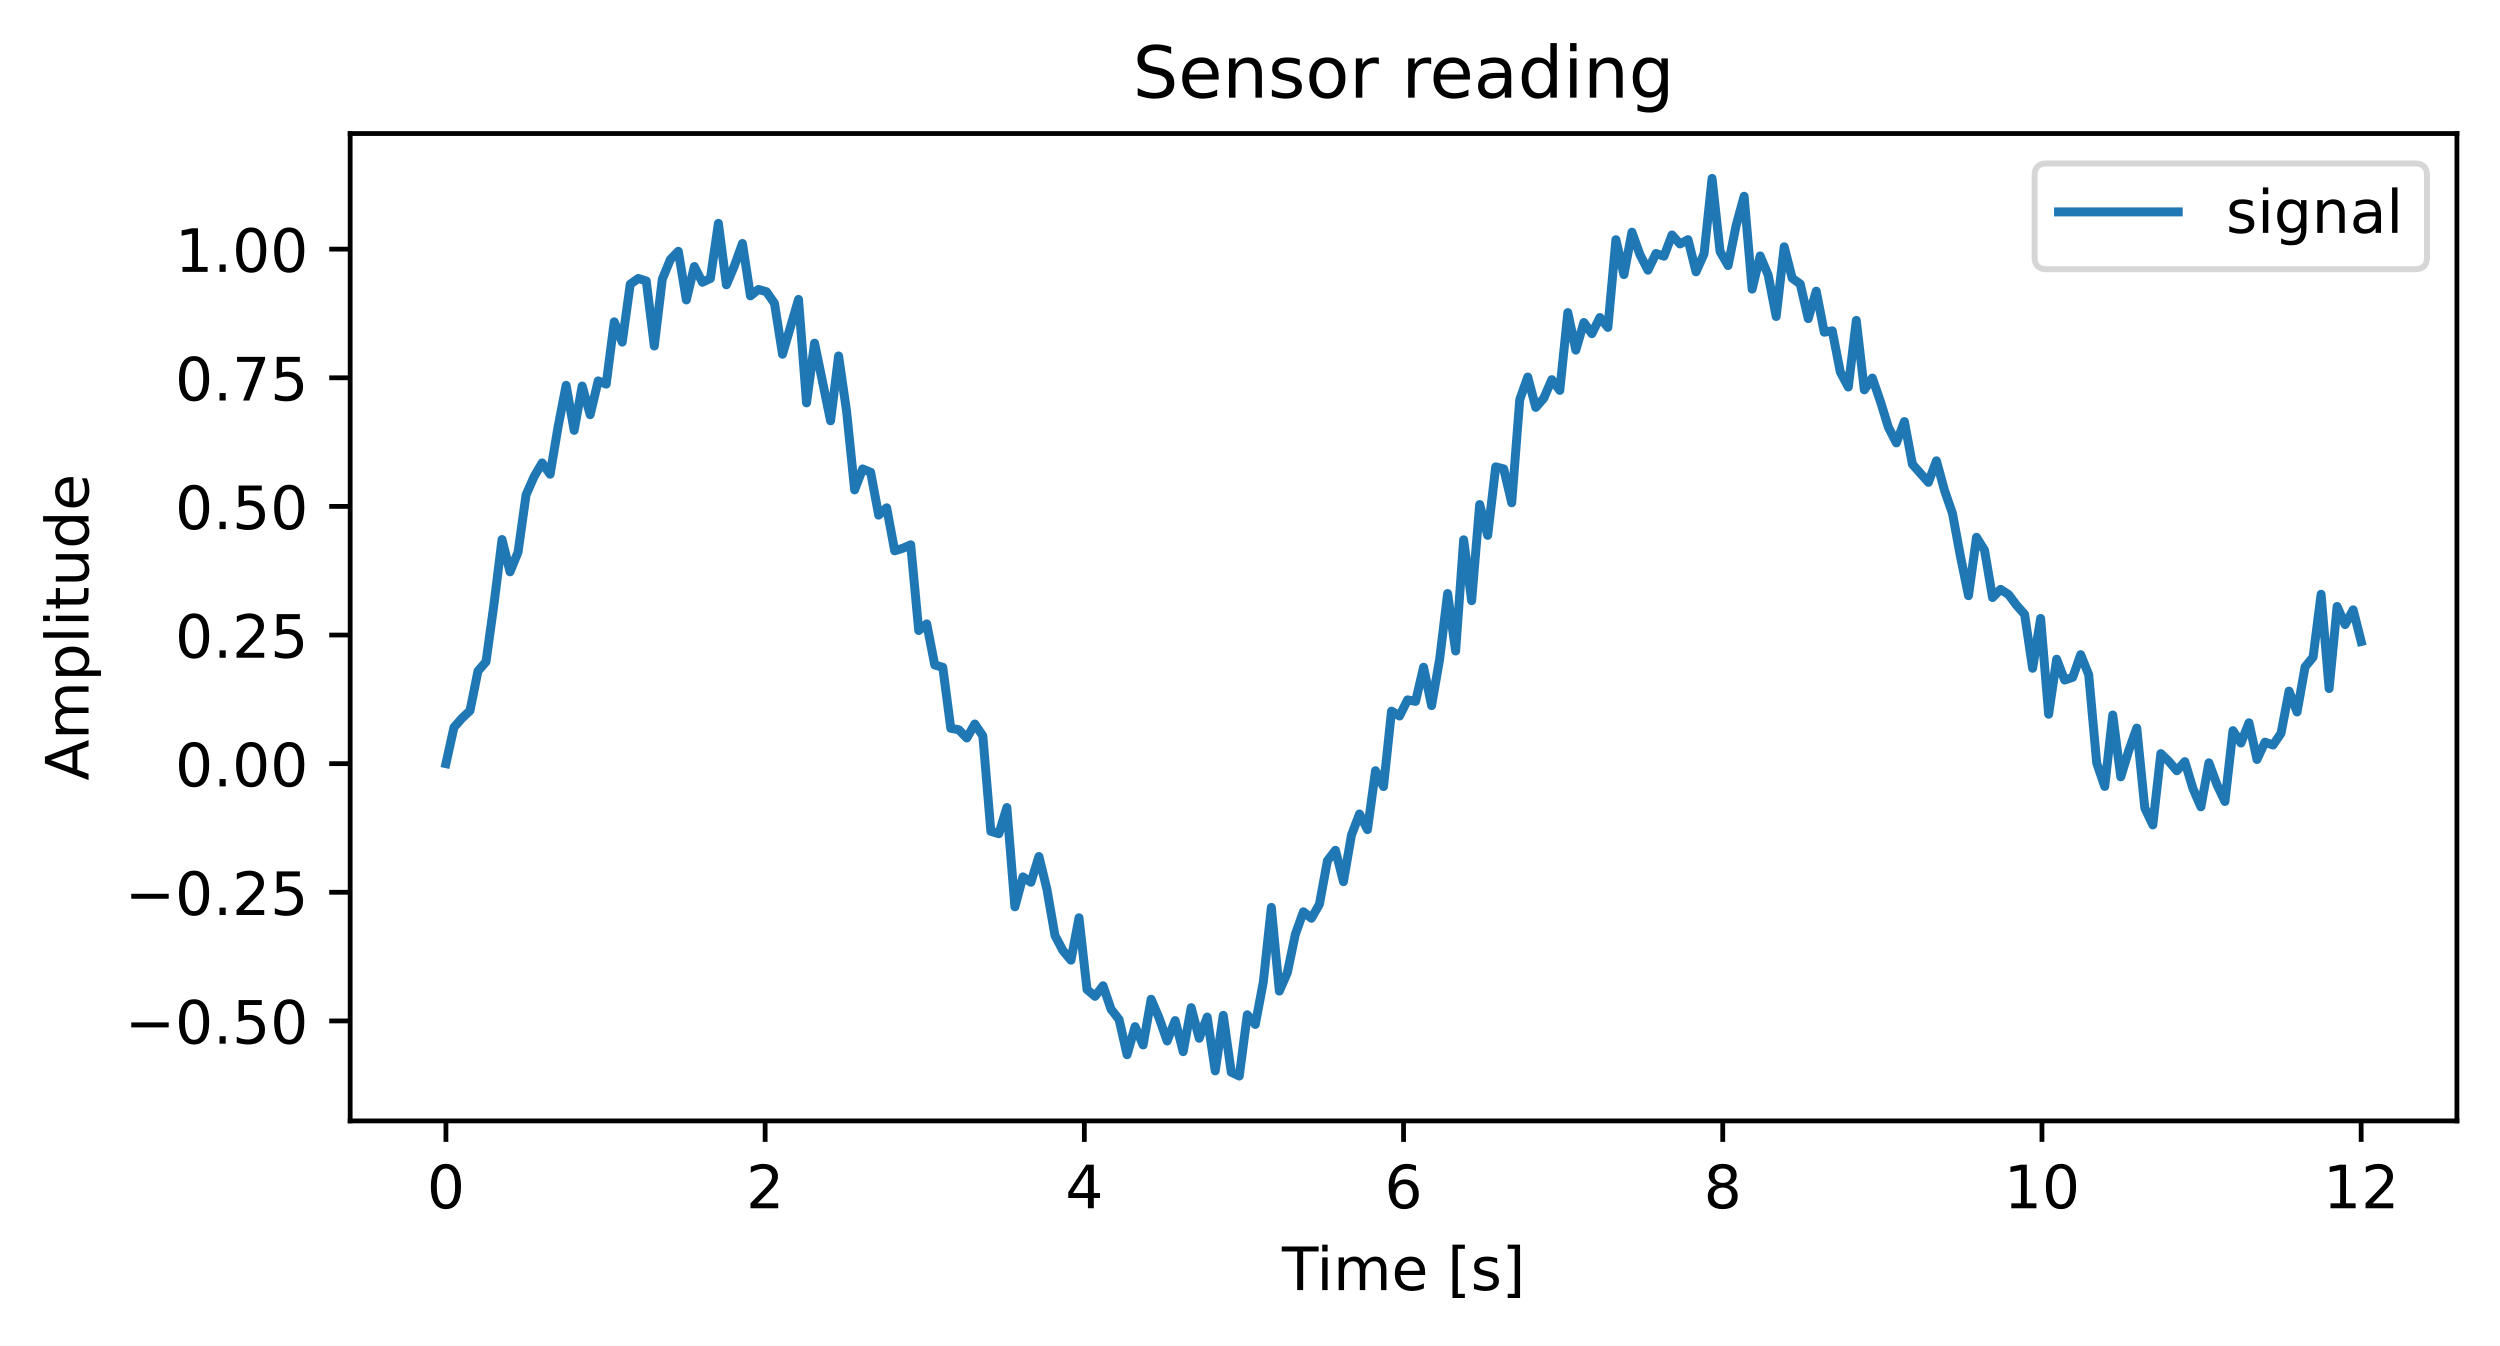
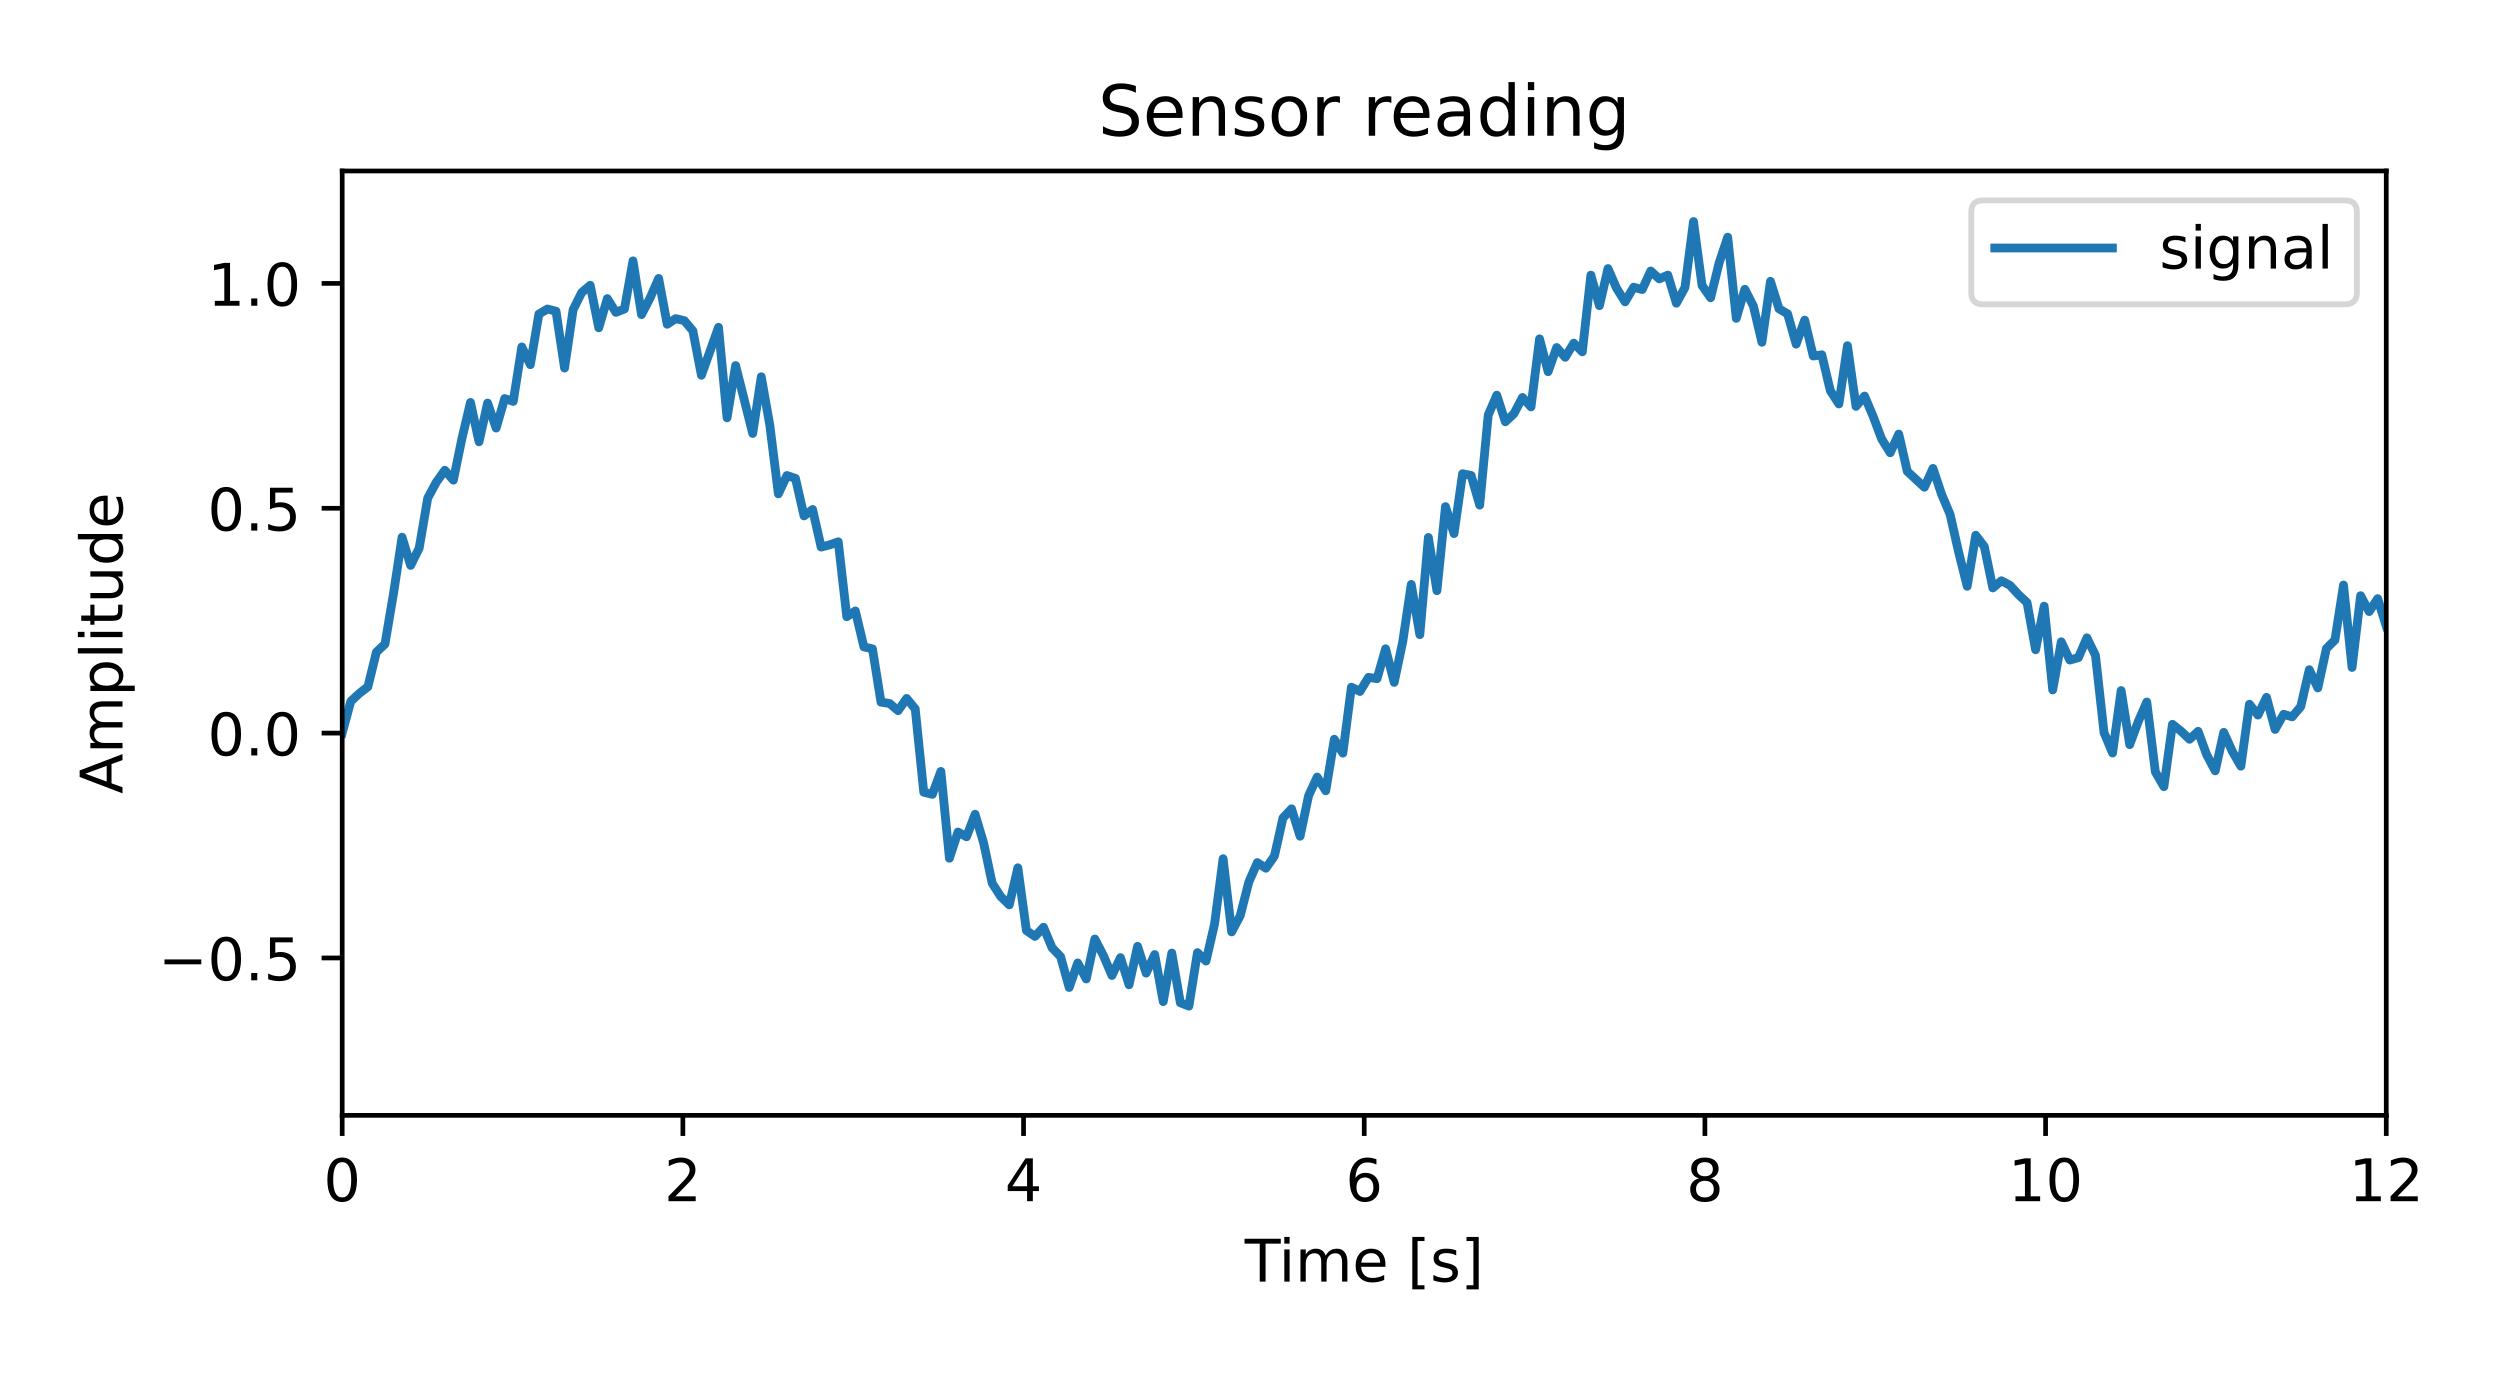
- <svg xmlns="http://www.w3.org/2000/svg" xmlns:xlink="http://www.w3.org/1999/xlink" width="417.82pt" height="224.893pt" viewBox="0 0 417.82 224.893" version="1.1">
+ <svg xmlns="http://www.w3.org/2000/svg" xmlns:xlink="http://www.w3.org/1999/xlink" width="425.197pt" height="233.858pt" viewBox="0 0 425.197 233.858" version="1.1">
  <defs>
    <style type="text/css">*{stroke-linejoin: round; stroke-linecap: butt}</style>
  </defs>
  <g id="figure_1">
    <g id="patch_1">
-       <path d="M 0 224.893  L 417.82 224.893  L 417.82 0  L 0 0  z " style="fill: #ffffff" />
+       <path d="M 0 233.858  L 425.197 233.858  L 425.197 0  L 0 0  z " style="fill: #ffffff" />
    </g>
    <g id="axes_1">
      <g id="patch_2">
-         <path d="M 58.523 187.336  L 410.62 187.336  L 410.62 22.318  L 58.523 22.318  z " style="fill: #ffffff" />
+         <path d="M 58.2 189.698  L 405.852 189.698  L 405.852 29.08  L 58.2 29.08  z " style="fill: #ffffff" />
      </g>
      <g id="matplotlib.axis_1">
        <g id="xtick_1">
          <g id="line2d_1">
            <defs>
-               <path id="mcc56066835" d="M 0 0  L 0 3.5  " style="stroke: #000000; stroke-width: 0.8" />
-             </defs>
-             <g>
-               <use xlink:href="#mcc56066835" x="74.528" y="187.336" style="stroke: #000000; stroke-width: 0.8" />
+               <path id="m2d166e89b3" d="M 0 0  L 0 3.5  " style="stroke: #000000; stroke-width: 0.8" />
+             </defs>
+             <g>
+               <use xlink:href="#m2d166e89b3" x="58.2" y="189.698" style="stroke: #000000; stroke-width: 0.8" />
            </g>
          </g>
          <g id="text_1">
-             <g transform="translate(71.34659 201.9348) scale(0.1 -0.1)">
+             <g transform="translate(55.01875 204.2967) scale(0.1 -0.1)">
              <defs>
                <path id="DejaVuSans-30" d="M 2034 4250  Q 1547 4250 1301 3770  Q 1056 3291 1056 2328  Q 1056 1369 1301 889  Q 1547 409 2034 409  Q 2525 409 2770 889  Q 3016 1369 3016 2328  Q 3016 3291 2770 3770  Q 2525 4250 2034 4250  z M 2034 4750  Q 2819 4750 3233 4129  Q 3647 3509 3647 2328  Q 3647 1150 3233 529  Q 2819 -91 2034 -91  Q 1250 -91 836 529  Q 422 1150 422 2328  Q 422 3509 836 4129  Q 1250 4750 2034 4750  z " transform="scale(0.015625)" />
              </defs>
              <use xlink:href="#DejaVuSans-30" />
            </g>
          </g>
        </g>
        <g id="xtick_2">
          <g id="line2d_2">
            <g>
-               <use xlink:href="#mcc56066835" x="127.876" y="187.336" style="stroke: #000000; stroke-width: 0.8" />
+               <use xlink:href="#m2d166e89b3" x="116.142" y="189.698" style="stroke: #000000; stroke-width: 0.8" />
            </g>
          </g>
          <g id="text_2">
-             <g transform="translate(124.6946 201.9348) scale(0.1 -0.1)">
+             <g transform="translate(112.9607 204.2967) scale(0.1 -0.1)">
              <defs>
                <path id="DejaVuSans-32" d="M 1228 531  L 3431 531  L 3431 0  L 469 0  L 469 531  Q 828 903 1448 1529  Q 2069 2156 2228 2338  Q 2531 2678 2651 2914  Q 2772 3150 2772 3378  Q 2772 3750 2511 3984  Q 2250 4219 1831 4219  Q 1534 4219 1204 4116  Q 875 4013 500 3803  L 500 4441  Q 881 4594 1212 4672  Q 1544 4750 1819 4750  Q 2544 4750 2975 4387  Q 3406 4025 3406 3419  Q 3406 3131 3298 2873  Q 3191 2616 2906 2266  Q 2828 2175 2409 1742  Q 1991 1309 1228 531  z " transform="scale(0.015625)" />
              </defs>
              <use xlink:href="#DejaVuSans-32" />
            </g>
          </g>
        </g>
        <g id="xtick_3">
          <g id="line2d_3">
            <g>
-               <use xlink:href="#mcc56066835" x="181.224" y="187.336" style="stroke: #000000; stroke-width: 0.8" />
+               <use xlink:href="#m2d166e89b3" x="174.084" y="189.698" style="stroke: #000000; stroke-width: 0.8" />
            </g>
          </g>
          <g id="text_3">
-             <g transform="translate(178.0426 201.9348) scale(0.1 -0.1)">
+             <g transform="translate(170.9027 204.2967) scale(0.1 -0.1)">
              <defs>
                <path id="DejaVuSans-34" d="M 2419 4116  L 825 1625  L 2419 1625  L 2419 4116  z M 2253 4666  L 3047 4666  L 3047 1625  L 3713 1625  L 3713 1100  L 3047 1100  L 3047 0  L 2419 0  L 2419 1100  L 313 1100  L 313 1709  L 2253 4666  z " transform="scale(0.015625)" />
              </defs>
              <use xlink:href="#DejaVuSans-34" />
            </g>
          </g>
        </g>
        <g id="xtick_4">
          <g id="line2d_4">
            <g>
-               <use xlink:href="#mcc56066835" x="234.572" y="187.336" style="stroke: #000000; stroke-width: 0.8" />
+               <use xlink:href="#m2d166e89b3" x="232.026" y="189.698" style="stroke: #000000; stroke-width: 0.8" />
            </g>
          </g>
          <g id="text_4">
-             <g transform="translate(231.3906 201.9348) scale(0.1 -0.1)">
+             <g transform="translate(228.8447 204.2967) scale(0.1 -0.1)">
              <defs>
                <path id="DejaVuSans-36" d="M 2113 2584  Q 1688 2584 1439 2293  Q 1191 2003 1191 1497  Q 1191 994 1439 701  Q 1688 409 2113 409  Q 2538 409 2786 701  Q 3034 994 3034 1497  Q 3034 2003 2786 2293  Q 2538 2584 2113 2584  z M 3366 4563  L 3366 3988  Q 3128 4100 2886 4159  Q 2644 4219 2406 4219  Q 1781 4219 1451 3797  Q 1122 3375 1075 2522  Q 1259 2794 1537 2939  Q 1816 3084 2150 3084  Q 2853 3084 3261 2657  Q 3669 2231 3669 1497  Q 3669 778 3244 343  Q 2819 -91 2113 -91  Q 1303 -91 875 529  Q 447 1150 447 2328  Q 447 3434 972 4092  Q 1497 4750 2381 4750  Q 2619 4750 2861 4703  Q 3103 4656 3366 4563  z " transform="scale(0.015625)" />
              </defs>
              <use xlink:href="#DejaVuSans-36" />
            </g>
          </g>
        </g>
        <g id="xtick_5">
          <g id="line2d_5">
            <g>
-               <use xlink:href="#mcc56066835" x="287.92" y="187.336" style="stroke: #000000; stroke-width: 0.8" />
+               <use xlink:href="#m2d166e89b3" x="289.968" y="189.698" style="stroke: #000000; stroke-width: 0.8" />
            </g>
          </g>
          <g id="text_5">
-             <g transform="translate(284.7386 201.9348) scale(0.1 -0.1)">
+             <g transform="translate(286.7867 204.2967) scale(0.1 -0.1)">
              <defs>
                <path id="DejaVuSans-38" d="M 2034 2216  Q 1584 2216 1326 1975  Q 1069 1734 1069 1313  Q 1069 891 1326 650  Q 1584 409 2034 409  Q 2484 409 2743 651  Q 3003 894 3003 1313  Q 3003 1734 2745 1975  Q 2488 2216 2034 2216  z M 1403 2484  Q 997 2584 770 2862  Q 544 3141 544 3541  Q 544 4100 942 4425  Q 1341 4750 2034 4750  Q 2731 4750 3128 4425  Q 3525 4100 3525 3541  Q 3525 3141 3298 2862  Q 3072 2584 2669 2484  Q 3125 2378 3379 2068  Q 3634 1759 3634 1313  Q 3634 634 3220 271  Q 2806 -91 2034 -91  Q 1263 -91 848 271  Q 434 634 434 1313  Q 434 1759 690 2068  Q 947 2378 1403 2484  z M 1172 3481  Q 1172 3119 1398 2916  Q 1625 2713 2034 2713  Q 2441 2713 2670 2916  Q 2900 3119 2900 3481  Q 2900 3844 2670 4047  Q 2441 4250 2034 4250  Q 1625 4250 1398 4047  Q 1172 3844 1172 3481  z " transform="scale(0.015625)" />
              </defs>
              <use xlink:href="#DejaVuSans-38" />
            </g>
          </g>
        </g>
        <g id="xtick_6">
          <g id="line2d_6">
            <g>
-               <use xlink:href="#mcc56066835" x="341.268" y="187.336" style="stroke: #000000; stroke-width: 0.8" />
+               <use xlink:href="#m2d166e89b3" x="347.91" y="189.698" style="stroke: #000000; stroke-width: 0.8" />
            </g>
          </g>
          <g id="text_6">
-             <g transform="translate(334.9054 201.9348) scale(0.1 -0.1)">
+             <g transform="translate(341.5474 204.2967) scale(0.1 -0.1)">
              <defs>
                <path id="DejaVuSans-31" d="M 794 531  L 1825 531  L 1825 4091  L 703 3866  L 703 4441  L 1819 4666  L 2450 4666  L 2450 531  L 3481 531  L 3481 0  L 794 0  L 794 531  z " transform="scale(0.015625)" />
              </defs>
              <use xlink:href="#DejaVuSans-31" />
              <use xlink:href="#DejaVuSans-30" transform="translate(63.62305 0)" />
            </g>
          </g>
        </g>
        <g id="xtick_7">
          <g id="line2d_7">
            <g>
-               <use xlink:href="#mcc56066835" x="394.616" y="187.336" style="stroke: #000000; stroke-width: 0.8" />
+               <use xlink:href="#m2d166e89b3" x="405.852" y="189.698" style="stroke: #000000; stroke-width: 0.8" />
            </g>
          </g>
          <g id="text_7">
-             <g transform="translate(388.2534 201.9348) scale(0.1 -0.1)">
+             <g transform="translate(399.4894 204.2967) scale(0.1 -0.1)">
              <use xlink:href="#DejaVuSans-31" />
              <use xlink:href="#DejaVuSans-32" transform="translate(63.62305 0)" />
            </g>
          </g>
        </g>
        <g id="text_8">
-           <g transform="translate(214.243 215.613) scale(0.1 -0.1)">
+           <g transform="translate(211.697 217.9748) scale(0.1 -0.1)">
            <defs>
              <path id="DejaVuSans-54" d="M -19 4666  L 3928 4666  L 3928 4134  L 2272 4134  L 2272 0  L 1638 0  L 1638 4134  L -19 4134  L -19 4666  z " transform="scale(0.015625)" />
              <path id="DejaVuSans-69" d="M 603 3500  L 1178 3500  L 1178 0  L 603 0  L 603 3500  z M 603 4863  L 1178 4863  L 1178 4134  L 603 4134  L 603 4863  z " transform="scale(0.015625)" />
              <path id="DejaVuSans-6d" d="M 3328 2828  Q 3544 3216 3844 3400  Q 4144 3584 4550 3584  Q 5097 3584 5394 3201  Q 5691 2819 5691 2113  L 5691 0  L 5113 0  L 5113 2094  Q 5113 2597 4934 2840  Q 4756 3084 4391 3084  Q 3944 3084 3684 2787  Q 3425 2491 3425 1978  L 3425 0  L 2847 0  L 2847 2094  Q 2847 2600 2669 2842  Q 2491 3084 2119 3084  Q 1678 3084 1418 2786  Q 1159 2488 1159 1978  L 1159 0  L 581 0  L 581 3500  L 1159 3500  L 1159 2956  Q 1356 3278 1631 3431  Q 1906 3584 2284 3584  Q 2666 3584 2933 3390  Q 3200 3197 3328 2828  z " transform="scale(0.015625)" />
              <path id="DejaVuSans-65" d="M 3597 1894  L 3597 1613  L 953 1613  Q 991 1019 1311 708  Q 1631 397 2203 397  Q 2534 397 2845 478  Q 3156 559 3463 722  L 3463 178  Q 3153 47 2828 -22  Q 2503 -91 2169 -91  Q 1331 -91 842 396  Q 353 884 353 1716  Q 353 2575 817 3079  Q 1281 3584 2069 3584  Q 2775 3584 3186 3129  Q 3597 2675 3597 1894  z M 3022 2063  Q 3016 2534 2758 2815  Q 2500 3097 2075 3097  Q 1594 3097 1305 2825  Q 1016 2553 972 2059  L 3022 2063  z " transform="scale(0.015625)" />
              <path id="DejaVuSans-20" transform="scale(0.015625)" />
              <path id="DejaVuSans-5b" d="M 550 4863  L 1875 4863  L 1875 4416  L 1125 4416  L 1125 -397  L 1875 -397  L 1875 -844  L 550 -844  L 550 4863  z " transform="scale(0.015625)" />
              <path id="DejaVuSans-73" d="M 2834 3397  L 2834 2853  Q 2591 2978 2328 3040  Q 2066 3103 1784 3103  Q 1356 3103 1142 2972  Q 928 2841 928 2578  Q 928 2378 1081 2264  Q 1234 2150 1697 2047  L 1894 2003  Q 2506 1872 2764 1633  Q 3022 1394 3022 966  Q 3022 478 2636 193  Q 2250 -91 1575 -91  Q 1294 -91 989 -36  Q 684 19 347 128  L 347 722  Q 666 556 975 473  Q 1284 391 1588 391  Q 1994 391 2212 530  Q 2431 669 2431 922  Q 2431 1156 2273 1281  Q 2116 1406 1581 1522  L 1381 1569  Q 847 1681 609 1914  Q 372 2147 372 2553  Q 372 3047 722 3315  Q 1072 3584 1716 3584  Q 2034 3584 2315 3537  Q 2597 3491 2834 3397  z " transform="scale(0.015625)" />
              <path id="DejaVuSans-5d" d="M 1947 4863  L 1947 -844  L 622 -844  L 622 -397  L 1369 -397  L 1369 4416  L 622 4416  L 622 4863  L 1947 4863  z " transform="scale(0.015625)" />
            </defs>
            <use xlink:href="#DejaVuSans-54" />
            <use xlink:href="#DejaVuSans-69" transform="translate(57.95898 0)" />
            <use xlink:href="#DejaVuSans-6d" transform="translate(85.74219 0)" />
            <use xlink:href="#DejaVuSans-65" transform="translate(183.1543 0)" />
            <use xlink:href="#DejaVuSans-20" transform="translate(244.6777 0)" />
            <use xlink:href="#DejaVuSans-5b" transform="translate(276.4648 0)" />
            <use xlink:href="#DejaVuSans-73" transform="translate(315.4785 0)" />
            <use xlink:href="#DejaVuSans-5d" transform="translate(367.5781 0)" />
          </g>
        </g>
      </g>
      <g id="matplotlib.axis_2">
        <g id="ytick_1">
          <g id="line2d_8">
            <defs>
-               <path id="m40dc21b13c" d="M 0 0  L -3.5 0  " style="stroke: #000000; stroke-width: 0.8" />
-             </defs>
-             <g>
-               <use xlink:href="#m40dc21b13c" x="58.523" y="170.625" style="stroke: #000000; stroke-width: 0.8" />
+               <path id="m69334e660b" d="M 0 0  L -3.5 0  " style="stroke: #000000; stroke-width: 0.8" />
+             </defs>
+             <g>
+               <use xlink:href="#m69334e660b" x="58.2" y="162.929" style="stroke: #000000; stroke-width: 0.8" />
            </g>
          </g>
          <g id="text_9">
-             <g transform="translate(20.87813 174.4244) scale(0.1 -0.1)">
+             <g transform="translate(26.91719 166.7278) scale(0.1 -0.1)">
              <defs>
                <path id="DejaVuSans-2212" d="M 678 2272  L 4684 2272  L 4684 1741  L 678 1741  L 678 2272  z " transform="scale(0.015625)" />
                <path id="DejaVuSans-2e" d="M 684 794  L 1344 794  L 1344 0  L 684 0  L 684 794  z " transform="scale(0.015625)" />
                <path id="DejaVuSans-35" d="M 691 4666  L 3169 4666  L 3169 4134  L 1269 4134  L 1269 2991  Q 1406 3038 1543 3061  Q 1681 3084 1819 3084  Q 2600 3084 3056 2656  Q 3513 2228 3513 1497  Q 3513 744 3044 326  Q 2575 -91 1722 -91  Q 1428 -91 1123 -41  Q 819 9 494 109  L 494 744  Q 775 591 1075 516  Q 1375 441 1709 441  Q 2250 441 2565 725  Q 2881 1009 2881 1497  Q 2881 1984 2565 2268  Q 2250 2553 1709 2553  Q 1456 2553 1204 2497  Q 953 2441 691 2322  L 691 4666  z " transform="scale(0.015625)" />
              </defs>
              <use xlink:href="#DejaVuSans-2212" />
              <use xlink:href="#DejaVuSans-30" transform="translate(83.78906 0)" />
              <use xlink:href="#DejaVuSans-2e" transform="translate(147.4121 0)" />
              <use xlink:href="#DejaVuSans-35" transform="translate(179.1992 0)" />
-               <use xlink:href="#DejaVuSans-30" transform="translate(242.8223 0)" />
            </g>
          </g>
        </g>
        <g id="ytick_2">
          <g id="line2d_9">
            <g>
-               <use xlink:href="#m40dc21b13c" x="58.523" y="149.127" style="stroke: #000000; stroke-width: 0.8" />
+               <use xlink:href="#m69334e660b" x="58.2" y="124.686" style="stroke: #000000; stroke-width: 0.8" />
            </g>
          </g>
          <g id="text_10">
-             <g transform="translate(20.87813 152.9266) scale(0.1 -0.1)">
-               <use xlink:href="#DejaVuSans-2212" />
-               <use xlink:href="#DejaVuSans-30" transform="translate(83.78906 0)" />
-               <use xlink:href="#DejaVuSans-2e" transform="translate(147.4121 0)" />
-               <use xlink:href="#DejaVuSans-32" transform="translate(179.1992 0)" />
-               <use xlink:href="#DejaVuSans-35" transform="translate(242.8223 0)" />
-             </g>
-           </g>
-         </g>
-         <g id="ytick_3">
-           <g id="line2d_10">
-             <g>
-               <use xlink:href="#m40dc21b13c" x="58.523" y="127.63" style="stroke: #000000; stroke-width: 0.8" />
-             </g>
-           </g>
-           <g id="text_11">
-             <g transform="translate(29.25781 131.4289) scale(0.1 -0.1)">
+             <g transform="translate(35.29688 128.4853) scale(0.1 -0.1)">
              <use xlink:href="#DejaVuSans-30" />
              <use xlink:href="#DejaVuSans-2e" transform="translate(63.62305 0)" />
              <use xlink:href="#DejaVuSans-30" transform="translate(95.41016 0)" />
-               <use xlink:href="#DejaVuSans-30" transform="translate(159.0332 0)" />
-             </g>
-           </g>
-         </g>
-         <g id="ytick_4">
-           <g id="line2d_11">
-             <g>
-               <use xlink:href="#m40dc21b13c" x="58.523" y="106.132" style="stroke: #000000; stroke-width: 0.8" />
-             </g>
-           </g>
-           <g id="text_12">
-             <g transform="translate(29.25781 109.9312) scale(0.1 -0.1)">
-               <use xlink:href="#DejaVuSans-30" />
-               <use xlink:href="#DejaVuSans-2e" transform="translate(63.62305 0)" />
-               <use xlink:href="#DejaVuSans-32" transform="translate(95.41016 0)" />
-               <use xlink:href="#DejaVuSans-35" transform="translate(159.0332 0)" />
-             </g>
-           </g>
-         </g>
-         <g id="ytick_5">
-           <g id="line2d_12">
-             <g>
-               <use xlink:href="#m40dc21b13c" x="58.523" y="84.634" style="stroke: #000000; stroke-width: 0.8" />
-             </g>
-           </g>
-           <g id="text_13">
-             <g transform="translate(29.25781 88.43348) scale(0.1 -0.1)">
+             </g>
+           </g>
+         </g>
+         <g id="ytick_3">
+           <g id="line2d_10">
+             <g>
+               <use xlink:href="#m69334e660b" x="58.2" y="86.444" style="stroke: #000000; stroke-width: 0.8" />
+             </g>
+           </g>
+           <g id="text_11">
+             <g transform="translate(35.29688 90.24289) scale(0.1 -0.1)">
              <use xlink:href="#DejaVuSans-30" />
              <use xlink:href="#DejaVuSans-2e" transform="translate(63.62305 0)" />
              <use xlink:href="#DejaVuSans-35" transform="translate(95.41016 0)" />
-               <use xlink:href="#DejaVuSans-30" transform="translate(159.0332 0)" />
-             </g>
-           </g>
-         </g>
-         <g id="ytick_6">
-           <g id="line2d_13">
-             <g>
-               <use xlink:href="#m40dc21b13c" x="58.523" y="63.137" style="stroke: #000000; stroke-width: 0.8" />
-             </g>
-           </g>
-           <g id="text_14">
-             <g transform="translate(29.25781 66.93576) scale(0.1 -0.1)">
-               <defs>
-                 <path id="DejaVuSans-37" d="M 525 4666  L 3525 4666  L 3525 4397  L 1831 0  L 1172 0  L 2766 4134  L 525 4134  L 525 4666  z " transform="scale(0.015625)" />
-               </defs>
-               <use xlink:href="#DejaVuSans-30" />
-               <use xlink:href="#DejaVuSans-2e" transform="translate(63.62305 0)" />
-               <use xlink:href="#DejaVuSans-37" transform="translate(95.41016 0)" />
-               <use xlink:href="#DejaVuSans-35" transform="translate(159.0332 0)" />
-             </g>
-           </g>
-         </g>
-         <g id="ytick_7">
-           <g id="line2d_14">
-             <g>
-               <use xlink:href="#m40dc21b13c" x="58.523" y="41.639" style="stroke: #000000; stroke-width: 0.8" />
-             </g>
-           </g>
-           <g id="text_15">
-             <g transform="translate(29.25781 45.43803) scale(0.1 -0.1)">
+             </g>
+           </g>
+         </g>
+         <g id="ytick_4">
+           <g id="line2d_11">
+             <g>
+               <use xlink:href="#m69334e660b" x="58.2" y="48.201" style="stroke: #000000; stroke-width: 0.8" />
+             </g>
+           </g>
+           <g id="text_12">
+             <g transform="translate(35.29688 52.00044) scale(0.1 -0.1)">
              <use xlink:href="#DejaVuSans-31" />
              <use xlink:href="#DejaVuSans-2e" transform="translate(63.62305 0)" />
              <use xlink:href="#DejaVuSans-30" transform="translate(95.41016 0)" />
-               <use xlink:href="#DejaVuSans-30" transform="translate(159.0332 0)" />
-             </g>
-           </g>
-         </g>
-         <g id="text_16">
-           <g transform="translate(14.79844 130.4499) rotate(-90) scale(0.1 -0.1)">
+             </g>
+           </g>
+         </g>
+         <g id="text_13">
+           <g transform="translate(20.8375 135.0118) rotate(-90) scale(0.1 -0.1)">
            <defs>
              <path id="DejaVuSans-41" d="M 2188 4044  L 1331 1722  L 3047 1722  L 2188 4044  z M 1831 4666  L 2547 4666  L 4325 0  L 3669 0  L 3244 1197  L 1141 1197  L 716 0  L 50 0  L 1831 4666  z " transform="scale(0.015625)" />
              <path id="DejaVuSans-70" d="M 1159 525  L 1159 -1331  L 581 -1331  L 581 3500  L 1159 3500  L 1159 2969  Q 1341 3281 1617 3432  Q 1894 3584 2278 3584  Q 2916 3584 3314 3078  Q 3713 2572 3713 1747  Q 3713 922 3314 415  Q 2916 -91 2278 -91  Q 1894 -91 1617 61  Q 1341 213 1159 525  z M 3116 1747  Q 3116 2381 2855 2742  Q 2594 3103 2138 3103  Q 1681 3103 1420 2742  Q 1159 2381 1159 1747  Q 1159 1113 1420 752  Q 1681 391 2138 391  Q 2594 391 2855 752  Q 3116 1113 3116 1747  z " transform="scale(0.015625)" />
              <path id="DejaVuSans-6c" d="M 603 4863  L 1178 4863  L 1178 0  L 603 0  L 603 4863  z " transform="scale(0.015625)" />
              <path id="DejaVuSans-74" d="M 1172 4494  L 1172 3500  L 2356 3500  L 2356 3053  L 1172 3053  L 1172 1153  Q 1172 725 1289 603  Q 1406 481 1766 481  L 2356 481  L 2356 0  L 1766 0  Q 1100 0 847 248  Q 594 497 594 1153  L 594 3053  L 172 3053  L 172 3500  L 594 3500  L 594 4494  L 1172 4494  z " transform="scale(0.015625)" />
              <path id="DejaVuSans-75" d="M 544 1381  L 544 3500  L 1119 3500  L 1119 1403  Q 1119 906 1312 657  Q 1506 409 1894 409  Q 2359 409 2629 706  Q 2900 1003 2900 1516  L 2900 3500  L 3475 3500  L 3475 0  L 2900 0  L 2900 538  Q 2691 219 2414 64  Q 2138 -91 1772 -91  Q 1169 -91 856 284  Q 544 659 544 1381  z M 1991 3584  L 1991 3584  z " transform="scale(0.015625)" />
              <path id="DejaVuSans-64" d="M 2906 2969  L 2906 4863  L 3481 4863  L 3481 0  L 2906 0  L 2906 525  Q 2725 213 2448 61  Q 2172 -91 1784 -91  Q 1150 -91 751 415  Q 353 922 353 1747  Q 353 2572 751 3078  Q 1150 3584 1784 3584  Q 2172 3584 2448 3432  Q 2725 3281 2906 2969  z M 947 1747  Q 947 1113 1208 752  Q 1469 391 1925 391  Q 2381 391 2643 752  Q 2906 1113 2906 1747  Q 2906 2381 2643 2742  Q 2381 3103 1925 3103  Q 1469 3103 1208 2742  Q 947 2381 947 1747  z " transform="scale(0.015625)" />
            </defs>
            <use xlink:href="#DejaVuSans-41" />
            <use xlink:href="#DejaVuSans-6d" transform="translate(68.4082 0)" />
            <use xlink:href="#DejaVuSans-70" transform="translate(165.8203 0)" />
            <use xlink:href="#DejaVuSans-6c" transform="translate(229.2969 0)" />
            <use xlink:href="#DejaVuSans-69" transform="translate(257.0801 0)" />
            <use xlink:href="#DejaVuSans-74" transform="translate(284.8633 0)" />
            <use xlink:href="#DejaVuSans-75" transform="translate(324.0723 0)" />
            <use xlink:href="#DejaVuSans-64" transform="translate(387.4512 0)" />
            <use xlink:href="#DejaVuSans-65" transform="translate(450.9277 0)" />
          </g>
        </g>
      </g>
-       <g id="line2d_15">
-         <path d="M 74.528 127.623  L 75.867 121.569  L 77.206 120.04  L 78.546 118.781  L 79.885 112.148  L 81.224 110.601  L 82.564 100.932  L 83.903 90.172  L 85.242 95.565  L 86.581 92.27  L 87.921 82.698  L 89.26 79.662  L 90.599 77.367  L 91.938 79.257  L 93.278 71.298  L 94.617 64.402  L 95.956 71.926  L 97.296 64.517  L 98.635 69.302  L 99.974 63.658  L 101.313 64.199  L 102.653 53.786  L 103.992 57.177  L 105.331 47.495  L 106.671 46.537  L 108.01 46.959  L 109.349 57.826  L 110.688 46.667  L 112.028 43.384  L 113.367 41.997  L 114.706 50.125  L 116.046 44.543  L 117.385 47.173  L 118.724 46.541  L 120.063 37.331  L 121.403 47.601  L 122.742 44.42  L 124.081 40.692  L 125.421 49.449  L 126.76 48.374  L 128.099 48.759  L 129.438 50.697  L 130.778 59.203  L 133.456 50.042  L 134.795 67.334  L 136.135 57.351  L 138.813 70.332  L 140.153 59.49  L 141.492 68.769  L 142.831 81.874  L 144.17 78.372  L 145.51 78.928  L 146.849 86.092  L 148.188 84.868  L 149.528 92.057  L 150.867 91.635  L 152.206 91.05  L 153.545 105.374  L 154.885 104.269  L 156.224 111.139  L 157.563 111.519  L 158.903 121.712  L 160.242 121.962  L 161.581 123.34  L 162.92 121.003  L 164.26 122.993  L 165.599 138.933  L 166.938 139.339  L 168.277 134.962  L 169.617 151.556  L 170.956 146.552  L 172.295 147.452  L 173.635 143.147  L 174.974 148.646  L 176.313 156.344  L 177.652 158.886  L 178.992 160.473  L 180.331 153.384  L 181.67 165.375  L 183.01 166.511  L 184.349 164.753  L 185.688 168.67  L 187.027 170.383  L 188.367 176.272  L 189.706 171.58  L 191.045 174.642  L 192.385 167.004  L 193.724 170.15  L 195.063 173.976  L 196.402 170.566  L 197.742 175.762  L 199.081 168.406  L 200.42 173.521  L 201.759 169.976  L 203.099 178.974  L 204.438 169.691  L 205.777 179.196  L 207.117 179.836  L 208.456 169.6  L 209.795 171.217  L 211.134 164.126  L 212.474 151.648  L 213.813 165.64  L 215.152 162.555  L 216.492 156.136  L 217.831 152.39  L 219.17 153.466  L 220.509 151.132  L 221.849 143.855  L 223.188 142.11  L 224.527 147.348  L 225.867 139.564  L 227.206 136.038  L 228.545 138.656  L 229.884 128.809  L 231.224 131.457  L 232.563 118.85  L 233.902 119.668  L 235.242 116.968  L 236.581 117.221  L 237.92 111.512  L 239.259 117.928  L 240.599 110.18  L 241.938 99.2  L 243.277 108.8  L 244.616 90.219  L 245.956 100.396  L 247.295 84.321  L 248.634 89.472  L 249.974 78.027  L 251.313 78.366  L 252.652 84.033  L 253.991 66.794  L 255.331 63.014  L 256.67 68.091  L 258.009 66.554  L 259.349 63.452  L 260.688 65.245  L 262.027 52.24  L 263.366 58.514  L 264.706 53.898  L 266.045 55.767  L 267.384 53.068  L 268.724 54.721  L 270.063 40.063  L 271.402 45.897  L 272.741 38.806  L 274.081 42.545  L 275.42 45.16  L 276.759 42.366  L 278.098 42.815  L 279.438 39.269  L 280.777 40.773  L 282.116 40.053  L 283.456 45.428  L 284.795 42.427  L 286.134 29.819  L 287.473 42.042  L 288.813 44.379  L 290.152 37.695  L 291.491 32.8  L 292.831 48.316  L 294.17 42.768  L 295.509 45.953  L 296.848 52.895  L 298.188 41.248  L 299.527 46.5  L 300.866 47.456  L 302.206 53.25  L 303.545 48.662  L 304.884 55.52  L 306.223 55.289  L 307.563 62.162  L 308.902 64.685  L 310.241 53.552  L 311.58 65.153  L 312.92 63.181  L 314.259 67.057  L 315.598 71.399  L 316.938 74.019  L 318.277 70.453  L 319.616 77.589  L 322.295 80.615  L 323.634 77.017  L 324.973 81.93  L 326.313 85.812  L 327.652 93.022  L 328.991 99.55  L 330.33 89.798  L 331.67 91.953  L 333.009 99.867  L 334.348 98.5  L 335.688 99.366  L 337.027 101.154  L 338.366 102.67  L 339.705 111.687  L 341.045 103.359  L 342.384 119.369  L 343.723 110.169  L 345.063 113.658  L 346.402 113.199  L 347.741 109.416  L 349.08 112.758  L 350.42 127.53  L 351.759 131.434  L 353.098 119.499  L 354.437 129.832  L 355.777 125.429  L 357.116 121.688  L 358.455 135.042  L 359.795 137.87  L 361.134 125.951  L 362.473 127.247  L 363.812 128.812  L 365.152 127.294  L 366.491 131.763  L 367.83 134.844  L 369.17 127.49  L 370.509 131.122  L 371.848 133.952  L 373.187 122.114  L 374.527 124.18  L 375.866 120.797  L 377.205 126.923  L 378.545 124.035  L 379.884 124.515  L 381.223 122.558  L 382.562 115.505  L 383.902 118.992  L 385.241 111.468  L 386.58 109.823  L 387.919 99.32  L 389.259 115.074  L 390.598 101.357  L 391.937 104.386  L 393.277 101.924  L 394.616 107.205  L 394.616 107.205  " clip-path="url(#p0f54029e97)" style="fill: none; stroke: #1f77b4; stroke-width: 1.5; stroke-linecap: square" />
+       <g id="line2d_12">
+         <path d="M 58.2 124.68  L 59.655 119.295  L 61.109 117.935  L 62.564 116.816  L 64.018 110.916  L 65.473 109.54  L 66.928 100.94  L 68.382 91.369  L 69.837 96.166  L 71.291 93.236  L 72.746 84.721  L 74.201 82.021  L 75.655 79.98  L 77.11 81.661  L 78.565 74.582  L 80.019 68.448  L 81.474 75.14  L 82.928 68.551  L 84.383 72.806  L 85.838 67.786  L 87.292 68.267  L 88.747 59.006  L 90.201 62.022  L 91.656 53.41  L 93.111 52.558  L 94.565 52.933  L 96.02 62.599  L 97.474 52.673  L 98.929 49.754  L 100.384 48.52  L 101.838 55.749  L 103.293 50.784  L 104.748 53.124  L 106.202 52.561  L 107.657 44.37  L 109.111 53.504  L 110.566 50.675  L 112.021 47.359  L 113.475 55.148  L 114.93 54.192  L 116.384 54.534  L 117.839 56.258  L 119.294 63.824  L 122.203 55.675  L 123.657 71.056  L 125.112 62.177  L 128.021 73.722  L 129.476 64.079  L 130.931 72.332  L 132.385 83.989  L 133.84 80.874  L 135.294 81.368  L 136.749 87.74  L 138.204 86.651  L 139.658 93.046  L 141.113 92.67  L 142.567 92.15  L 144.022 104.891  L 145.477 103.908  L 146.931 110.019  L 148.386 110.356  L 149.84 119.422  L 151.295 119.645  L 152.75 120.871  L 154.204 118.792  L 155.659 120.562  L 157.113 134.74  L 158.568 135.101  L 160.023 131.208  L 161.477 145.967  L 162.932 141.516  L 164.387 142.317  L 165.841 138.488  L 167.296 143.379  L 168.75 150.226  L 170.205 152.487  L 171.66 153.899  L 173.114 147.593  L 174.569 158.259  L 176.023 159.269  L 177.478 157.705  L 178.933 161.19  L 180.387 162.713  L 181.842 167.951  L 183.296 163.778  L 184.751 166.502  L 186.206 159.708  L 187.66 162.506  L 189.115 165.909  L 190.57 162.876  L 192.024 167.497  L 193.479 160.955  L 194.933 165.504  L 196.388 162.351  L 197.843 170.355  L 199.297 162.098  L 200.752 170.552  L 202.206 171.121  L 203.661 162.017  L 205.116 163.455  L 206.57 157.148  L 208.025 146.049  L 209.479 158.494  L 210.934 155.75  L 212.389 150.041  L 213.843 146.709  L 215.298 147.667  L 216.753 145.59  L 218.207 139.118  L 219.662 137.565  L 221.116 142.225  L 222.571 135.301  L 224.026 132.165  L 225.48 134.493  L 226.935 125.735  L 228.389 128.091  L 229.844 116.877  L 231.299 117.604  L 232.753 115.203  L 234.208 115.428  L 235.662 110.35  L 237.117 116.057  L 238.572 109.165  L 240.026 99.399  L 241.481 107.938  L 242.936 91.411  L 244.39 100.463  L 245.845 86.165  L 247.299 90.746  L 248.754 80.567  L 250.209 80.869  L 251.663 85.909  L 253.118 70.576  L 254.572 67.214  L 256.027 71.729  L 257.482 70.362  L 258.936 67.603  L 260.391 69.198  L 261.845 57.631  L 263.3 63.211  L 264.755 59.105  L 266.209 60.768  L 267.664 58.367  L 269.118 59.837  L 270.573 46.8  L 272.028 51.988  L 273.482 45.681  L 274.937 49.008  L 276.392 51.333  L 277.846 48.848  L 279.301 49.247  L 280.755 46.093  L 282.21 47.431  L 283.665 46.791  L 285.119 51.571  L 286.574 48.903  L 288.028 37.688  L 289.483 48.56  L 290.938 50.638  L 292.392 44.693  L 293.847 40.339  L 295.301 54.14  L 296.756 49.206  L 298.211 52.038  L 299.665 58.213  L 301.12 47.853  L 302.575 52.525  L 304.029 53.375  L 305.484 58.529  L 306.938 54.448  L 308.393 60.548  L 309.848 60.343  L 311.302 66.456  L 312.757 68.699  L 314.211 58.798  L 315.666 69.116  L 317.121 67.362  L 318.575 70.81  L 320.03 74.671  L 321.484 77.002  L 322.939 73.83  L 324.394 80.177  L 327.303 82.869  L 328.758 79.668  L 330.212 84.038  L 331.667 87.491  L 333.121 93.904  L 334.576 99.71  L 336.031 91.036  L 337.485 92.953  L 338.94 99.992  L 340.394 98.776  L 341.849 99.547  L 343.304 101.137  L 344.758 102.486  L 346.213 110.506  L 347.667 103.099  L 349.122 117.338  L 350.577 109.156  L 352.031 112.259  L 353.486 111.85  L 354.94 108.486  L 356.395 111.459  L 357.85 124.598  L 359.304 128.07  L 360.759 117.454  L 362.214 126.645  L 363.668 122.729  L 365.123 119.401  L 366.577 131.279  L 368.032 133.794  L 369.487 123.193  L 370.941 124.345  L 372.396 125.737  L 373.85 124.387  L 375.305 128.362  L 376.76 131.103  L 378.214 124.561  L 379.669 127.792  L 381.123 130.309  L 382.578 119.78  L 384.033 121.618  L 385.487 118.608  L 386.942 124.058  L 388.397 121.489  L 389.851 121.916  L 391.306 120.175  L 392.76 113.901  L 394.215 117.003  L 395.67 110.311  L 397.124 108.848  L 398.579 99.506  L 400.033 113.518  L 401.488 101.318  L 402.943 104.012  L 404.397 101.822  L 405.852 106.519  L 405.852 106.519  " clip-path="url(#pd990755901)" style="fill: none; stroke: #1f77b4; stroke-width: 1.5; stroke-linecap: square" />
      </g>
      <g id="patch_3">
-         <path d="M 58.523 187.336  L 58.523 22.318  " style="fill: none; stroke: #000000; stroke-width: 0.8; stroke-linejoin: miter; stroke-linecap: square" />
+         <path d="M 58.2 189.698  L 58.2 29.08  " style="fill: none; stroke: #000000; stroke-width: 0.8; stroke-linejoin: miter; stroke-linecap: square" />
      </g>
      <g id="patch_4">
-         <path d="M 410.62 187.336  L 410.62 22.318  " style="fill: none; stroke: #000000; stroke-width: 0.8; stroke-linejoin: miter; stroke-linecap: square" />
+         <path d="M 405.852 189.698  L 405.852 29.08  " style="fill: none; stroke: #000000; stroke-width: 0.8; stroke-linejoin: miter; stroke-linecap: square" />
      </g>
      <g id="patch_5">
-         <path d="M 58.523 187.336  L 410.62 187.336  " style="fill: none; stroke: #000000; stroke-width: 0.8; stroke-linejoin: miter; stroke-linecap: square" />
+         <path d="M 58.2 189.698  L 405.852 189.698  " style="fill: none; stroke: #000000; stroke-width: 0.8; stroke-linejoin: miter; stroke-linecap: square" />
      </g>
      <g id="patch_6">
-         <path d="M 58.523 22.318  L 410.62 22.318  " style="fill: none; stroke: #000000; stroke-width: 0.8; stroke-linejoin: miter; stroke-linecap: square" />
-       </g>
-       <g id="text_17">
-         <g transform="translate(189.3103 16.31812) scale(0.12 -0.12)">
+         <path d="M 58.2 29.08  L 405.852 29.08  " style="fill: none; stroke: #000000; stroke-width: 0.8; stroke-linejoin: miter; stroke-linecap: square" />
+       </g>
+       <g id="text_14">
+         <g transform="translate(186.7644 23.08) scale(0.12 -0.12)">
          <defs>
            <path id="DejaVuSans-53" d="M 3425 4513  L 3425 3897  Q 3066 4069 2747 4153  Q 2428 4238 2131 4238  Q 1616 4238 1336 4038  Q 1056 3838 1056 3469  Q 1056 3159 1242 3001  Q 1428 2844 1947 2747  L 2328 2669  Q 3034 2534 3370 2195  Q 3706 1856 3706 1288  Q 3706 609 3251 259  Q 2797 -91 1919 -91  Q 1588 -91 1214 -16  Q 841 59 441 206  L 441 856  Q 825 641 1194 531  Q 1563 422 1919 422  Q 2459 422 2753 634  Q 3047 847 3047 1241  Q 3047 1584 2836 1778  Q 2625 1972 2144 2069  L 1759 2144  Q 1053 2284 737 2584  Q 422 2884 422 3419  Q 422 4038 858 4394  Q 1294 4750 2059 4750  Q 2388 4750 2728 4690  Q 3069 4631 3425 4513  z " transform="scale(0.015625)" />
            <path id="DejaVuSans-6e" d="M 3513 2113  L 3513 0  L 2938 0  L 2938 2094  Q 2938 2591 2744 2837  Q 2550 3084 2163 3084  Q 1697 3084 1428 2787  Q 1159 2491 1159 1978  L 1159 0  L 581 0  L 581 3500  L 1159 3500  L 1159 2956  Q 1366 3272 1645 3428  Q 1925 3584 2291 3584  Q 2894 3584 3203 3211  Q 3513 2838 3513 2113  z " transform="scale(0.015625)" />
            <path id="DejaVuSans-6f" d="M 1959 3097  Q 1497 3097 1228 2736  Q 959 2375 959 1747  Q 959 1119 1226 758  Q 1494 397 1959 397  Q 2419 397 2687 759  Q 2956 1122 2956 1747  Q 2956 2369 2687 2733  Q 2419 3097 1959 3097  z M 1959 3584  Q 2709 3584 3137 3096  Q 3566 2609 3566 1747  Q 3566 888 3137 398  Q 2709 -91 1959 -91  Q 1206 -91 779 398  Q 353 888 353 1747  Q 353 2609 779 3096  Q 1206 3584 1959 3584  z " transform="scale(0.015625)" />
            <path id="DejaVuSans-72" d="M 2631 2963  Q 2534 3019 2420 3045  Q 2306 3072 2169 3072  Q 1681 3072 1420 2755  Q 1159 2438 1159 1844  L 1159 0  L 581 0  L 581 3500  L 1159 3500  L 1159 2956  Q 1341 3275 1631 3429  Q 1922 3584 2338 3584  Q 2397 3584 2469 3576  Q 2541 3569 2628 3553  L 2631 2963  z " transform="scale(0.015625)" />
            <path id="DejaVuSans-61" d="M 2194 1759  Q 1497 1759 1228 1600  Q 959 1441 959 1056  Q 959 750 1161 570  Q 1363 391 1709 391  Q 2188 391 2477 730  Q 2766 1069 2766 1631  L 2766 1759  L 2194 1759  z M 3341 1997  L 3341 0  L 2766 0  L 2766 531  Q 2569 213 2275 61  Q 1981 -91 1556 -91  Q 1019 -91 701 211  Q 384 513 384 1019  Q 384 1609 779 1909  Q 1175 2209 1959 2209  L 2766 2209  L 2766 2266  Q 2766 2663 2505 2880  Q 2244 3097 1772 3097  Q 1472 3097 1187 3025  Q 903 2953 641 2809  L 641 3341  Q 956 3463 1253 3523  Q 1550 3584 1831 3584  Q 2591 3584 2966 3190  Q 3341 2797 3341 1997  z " transform="scale(0.015625)" />
            <path id="DejaVuSans-67" d="M 2906 1791  Q 2906 2416 2648 2759  Q 2391 3103 1925 3103  Q 1463 3103 1205 2759  Q 947 2416 947 1791  Q 947 1169 1205 825  Q 1463 481 1925 481  Q 2391 481 2648 825  Q 2906 1169 2906 1791  z M 3481 434  Q 3481 -459 3084 -895  Q 2688 -1331 1869 -1331  Q 1566 -1331 1297 -1286  Q 1028 -1241 775 -1147  L 775 -588  Q 1028 -725 1275 -790  Q 1522 -856 1778 -856  Q 2344 -856 2625 -561  Q 2906 -266 2906 331  L 2906 616  Q 2728 306 2450 153  Q 2172 0 1784 0  Q 1141 0 747 490  Q 353 981 353 1791  Q 353 2603 747 3093  Q 1141 3584 1784 3584  Q 2172 3584 2450 3431  Q 2728 3278 2906 2969  L 2906 3500  L 3481 3500  L 3481 434  z " transform="scale(0.015625)" />
          </defs>
          <use xlink:href="#DejaVuSans-53" />
          <use xlink:href="#DejaVuSans-65" transform="translate(63.47656 0)" />
          <use xlink:href="#DejaVuSans-6e" transform="translate(125 0)" />
          <use xlink:href="#DejaVuSans-73" transform="translate(188.3789 0)" />
          <use xlink:href="#DejaVuSans-6f" transform="translate(240.4785 0)" />
          <use xlink:href="#DejaVuSans-72" transform="translate(301.6602 0)" />
          <use xlink:href="#DejaVuSans-20" transform="translate(342.7734 0)" />
          <use xlink:href="#DejaVuSans-72" transform="translate(374.5605 0)" />
          <use xlink:href="#DejaVuSans-65" transform="translate(413.4238 0)" />
          <use xlink:href="#DejaVuSans-61" transform="translate(474.9473 0)" />
          <use xlink:href="#DejaVuSans-64" transform="translate(536.2266 0)" />
          <use xlink:href="#DejaVuSans-69" transform="translate(599.7031 0)" />
          <use xlink:href="#DejaVuSans-6e" transform="translate(627.4863 0)" />
          <use xlink:href="#DejaVuSans-67" transform="translate(690.8652 0)" />
        </g>
      </g>
      <g id="legend_1">
        <g id="patch_7">
-           <path d="M 342.041 44.996  L 403.62 44.996  Q 405.62 44.996 405.62 42.996  L 405.62 29.318  Q 405.62 27.318 403.62 27.318  L 342.041 27.318  Q 340.041 27.318 340.041 29.318  L 340.041 42.996  Q 340.041 44.996 342.041 44.996  z " style="fill: #ffffff; opacity: 0.8; stroke: #cccccc; stroke-linejoin: miter" />
-         </g>
-         <g id="line2d_16">
-           <path d="M 344.041 35.417  L 354.041 35.417  L 364.041 35.417  " style="fill: none; stroke: #1f77b4; stroke-width: 1.5; stroke-linecap: square" />
-         </g>
-         <g id="text_18">
-           <g transform="translate(372.0406 38.91656) scale(0.1 -0.1)">
+           <path d="M 337.272 51.758  L 398.852 51.758  Q 400.852 51.758 400.852 49.758  L 400.852 36.08  Q 400.852 34.08 398.852 34.08  L 337.272 34.08  Q 335.272 34.08 335.272 36.08  L 335.272 49.758  Q 335.272 51.758 337.272 51.758  z " style="fill: #ffffff; opacity: 0.8; stroke: #cccccc; stroke-linejoin: miter" />
+         </g>
+         <g id="line2d_13">
+           <path d="M 339.272 42.178  L 349.272 42.178  L 359.272 42.178  " style="fill: none; stroke: #1f77b4; stroke-width: 1.5; stroke-linecap: square" />
+         </g>
+         <g id="text_15">
+           <g transform="translate(367.2722 45.67844) scale(0.1 -0.1)">
            <use xlink:href="#DejaVuSans-73" />
            <use xlink:href="#DejaVuSans-69" transform="translate(52.09961 0)" />
            <use xlink:href="#DejaVuSans-67" transform="translate(79.88281 0)" />
            <use xlink:href="#DejaVuSans-6e" transform="translate(143.3594 0)" />
            <use xlink:href="#DejaVuSans-61" transform="translate(206.7383 0)" />
            <use xlink:href="#DejaVuSans-6c" transform="translate(268.0176 0)" />
          </g>
        </g>
      </g>
    </g>
  </g>
  <defs>
-     <clipPath id="p0f54029e97">
-       <rect x="58.523" y="22.318" width="352.097" height="165.018" />
+     <clipPath id="pd990755901">
+       <rect x="58.2" y="29.08" width="347.652" height="160.618" />
    </clipPath>
  </defs>
</svg>
